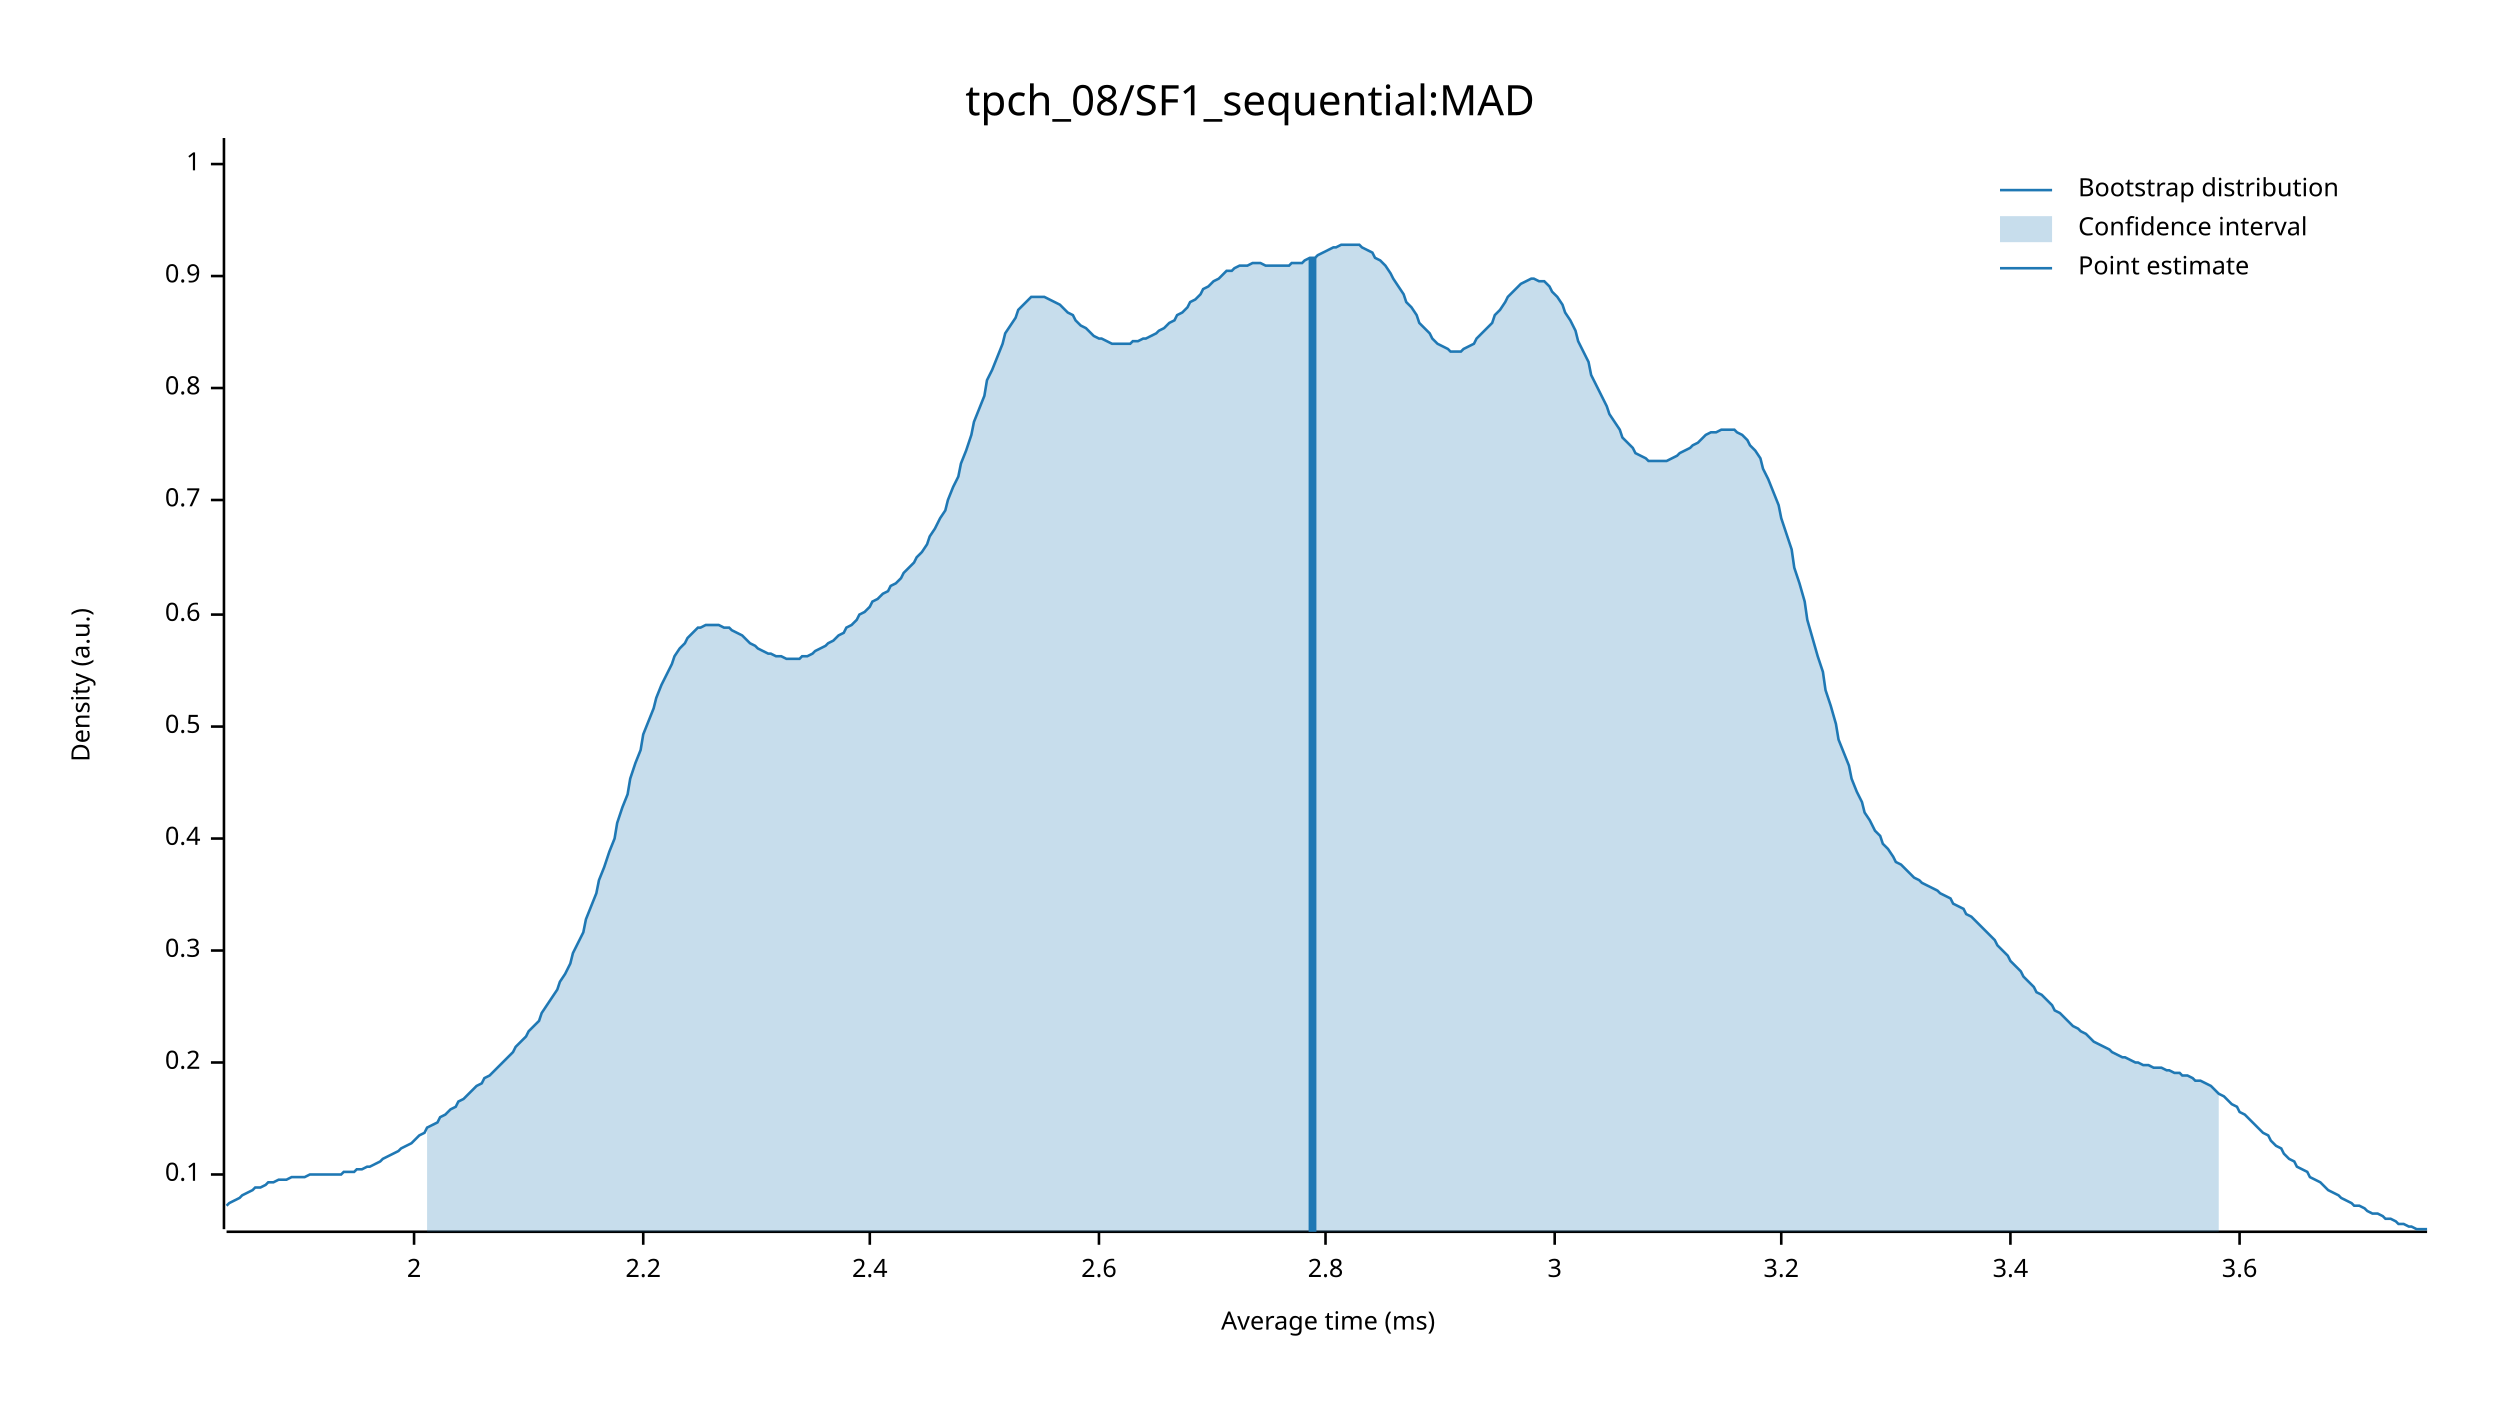
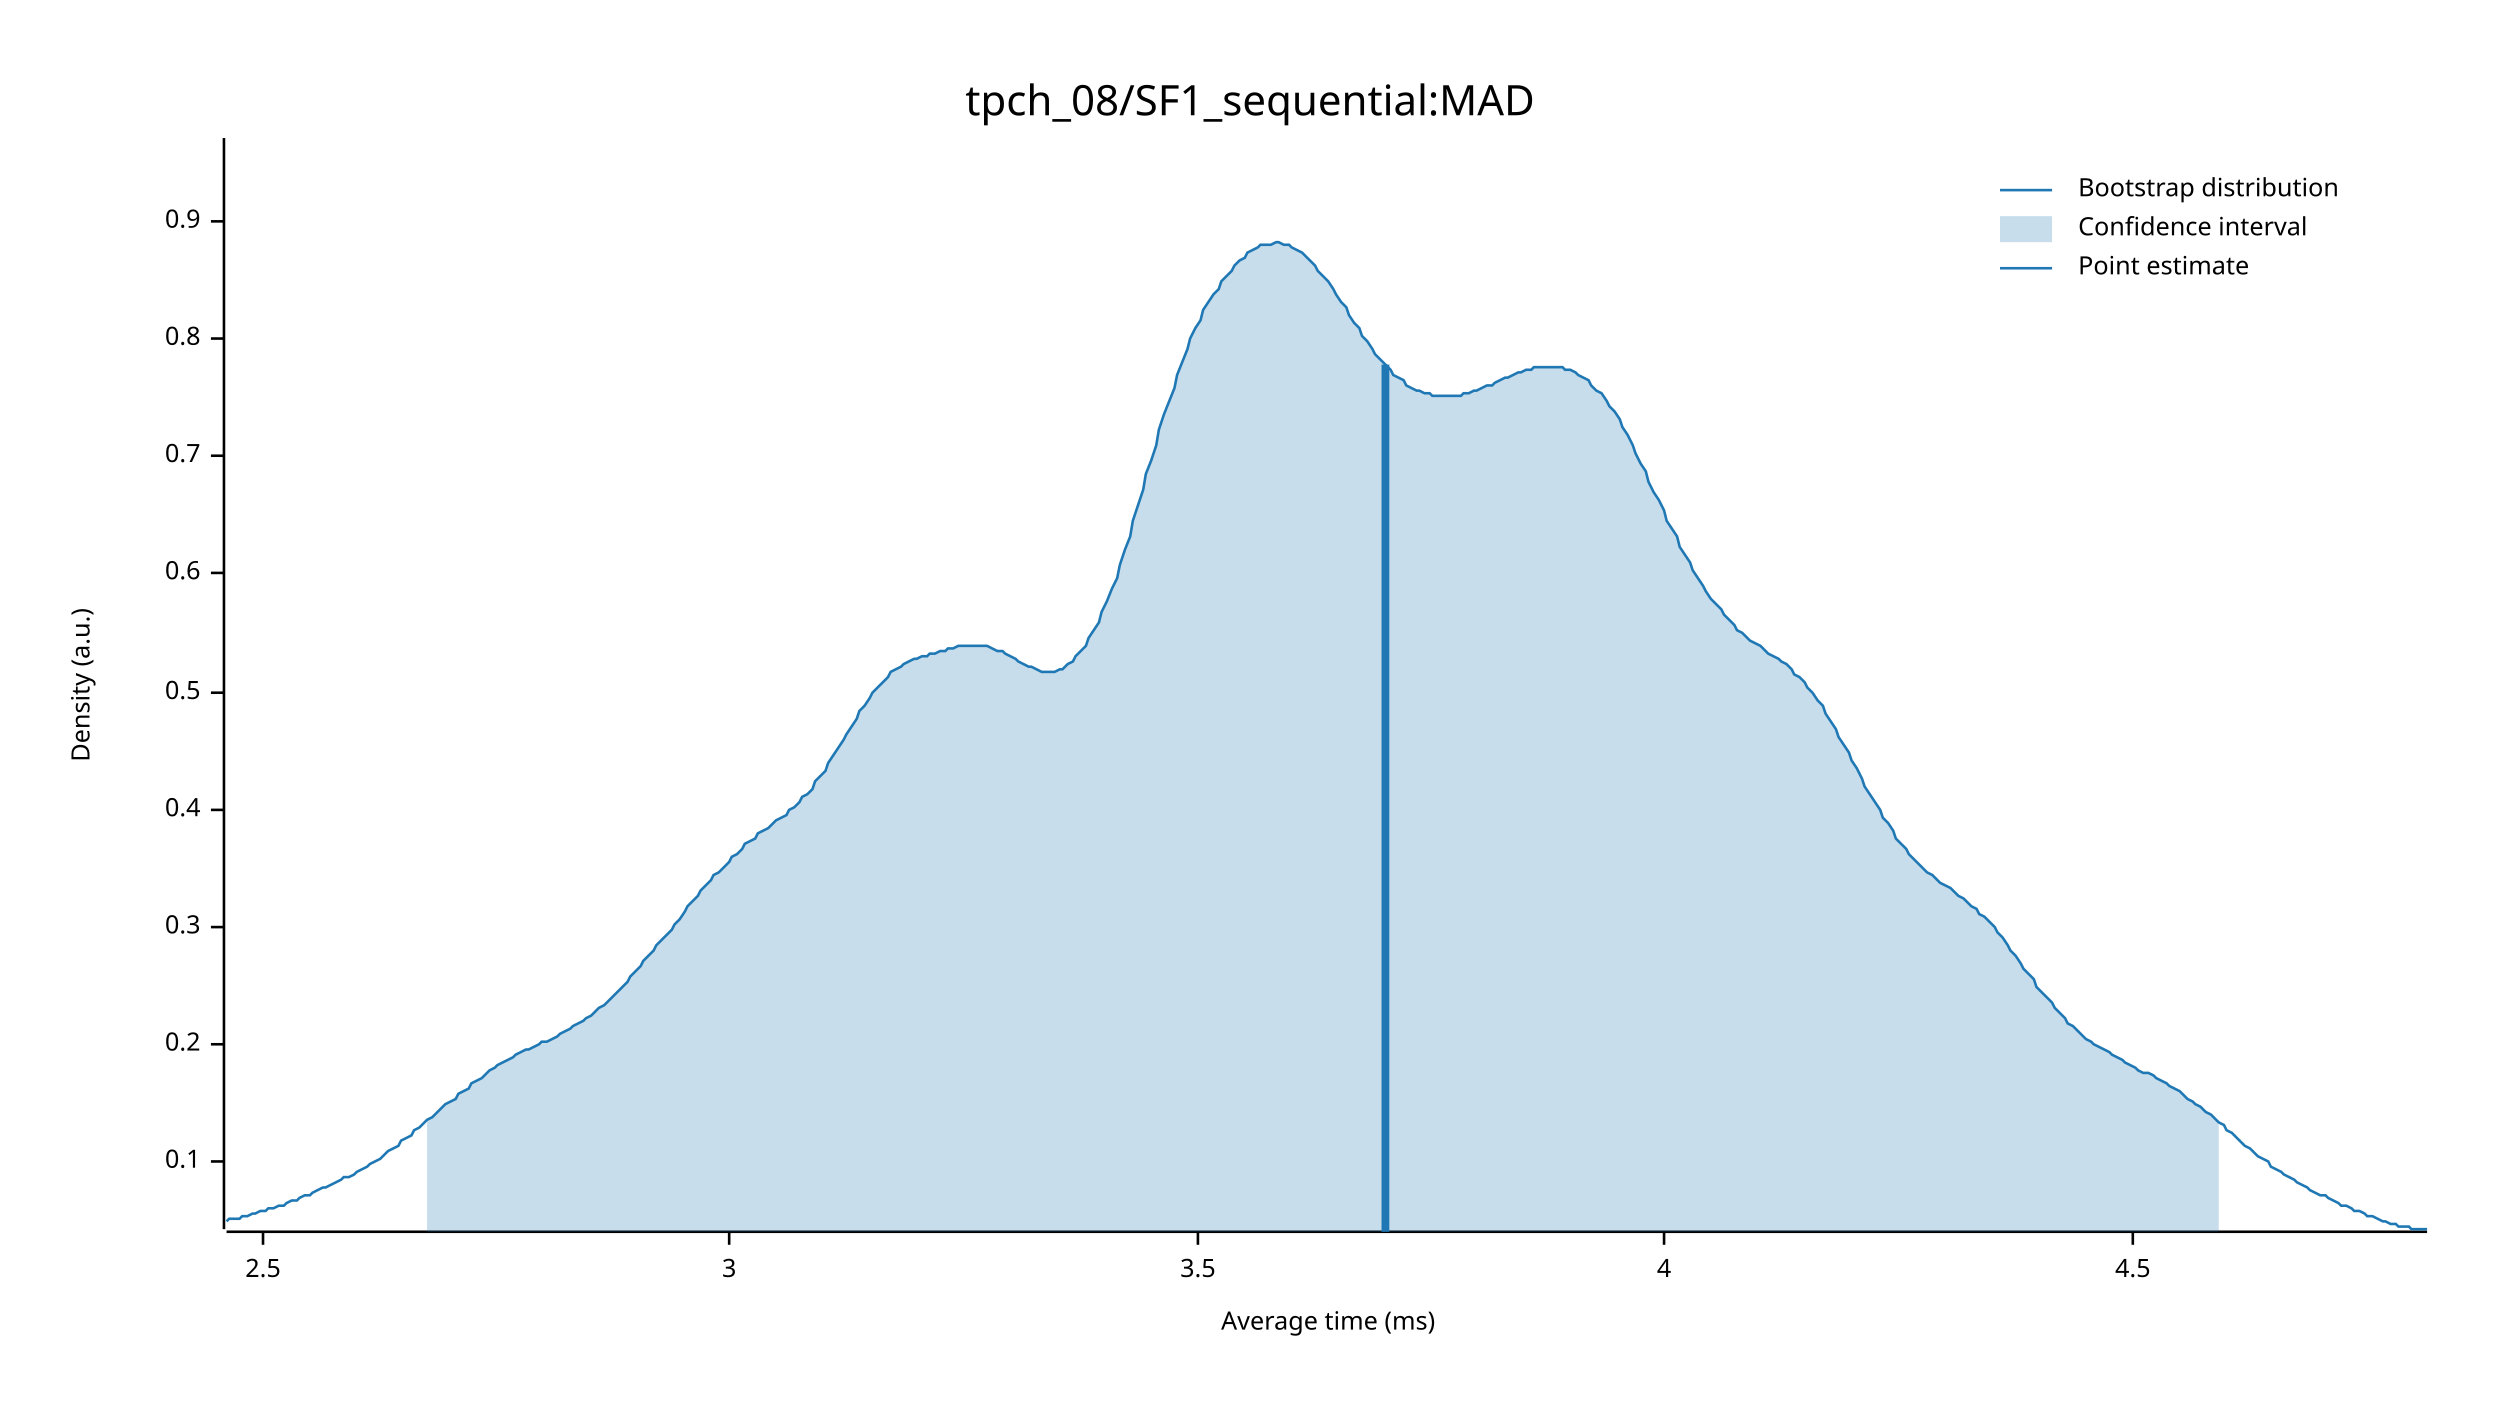
<svg xmlns="http://www.w3.org/2000/svg" width="960" height="540" viewBox="0 0 960 540">
  <text x="480" y="32" dy="0.76em" text-anchor="middle" font-family="sans-serif" font-size="16.129" opacity="1" fill="#000000">
tpch_08/SF1_sequential:MAD
</text>
  <text x="27" y="263" dy="0.76em" text-anchor="middle" font-family="sans-serif" font-size="9.677" opacity="1" fill="#000000" transform="rotate(270, 27, 263)">
Density (a.u.)
</text>
  <text x="510" y="513" dy="-0.5ex" text-anchor="middle" font-family="sans-serif" font-size="9.677" opacity="1" fill="#000000">
Average time (ms)
</text>
  <polyline fill="none" opacity="1" stroke="#000000" stroke-width="1" points="86,53 86,472 " />
-   <text x="77" y="451" dy="0.5ex" text-anchor="end" font-family="sans-serif" font-size="9.677" opacity="1" fill="#000000">
+   <text x="77" y="446" dy="0.5ex" text-anchor="end" font-family="sans-serif" font-size="9.677" opacity="1" fill="#000000">
0.1
</text>
-   <polyline fill="none" opacity="1" stroke="#000000" stroke-width="1" points="81,451 86,451 " />
-   <text x="77" y="408" dy="0.5ex" text-anchor="end" font-family="sans-serif" font-size="9.677" opacity="1" fill="#000000">
+   <polyline fill="none" opacity="1" stroke="#000000" stroke-width="1" points="81,446 86,446 " />
+   <text x="77" y="401" dy="0.5ex" text-anchor="end" font-family="sans-serif" font-size="9.677" opacity="1" fill="#000000">
0.2
</text>
-   <polyline fill="none" opacity="1" stroke="#000000" stroke-width="1" points="81,408 86,408 " />
-   <text x="77" y="365" dy="0.5ex" text-anchor="end" font-family="sans-serif" font-size="9.677" opacity="1" fill="#000000">
+   <polyline fill="none" opacity="1" stroke="#000000" stroke-width="1" points="81,401 86,401 " />
+   <text x="77" y="356" dy="0.5ex" text-anchor="end" font-family="sans-serif" font-size="9.677" opacity="1" fill="#000000">
0.3
</text>
-   <polyline fill="none" opacity="1" stroke="#000000" stroke-width="1" points="81,365 86,365 " />
-   <text x="77" y="322" dy="0.5ex" text-anchor="end" font-family="sans-serif" font-size="9.677" opacity="1" fill="#000000">
+   <polyline fill="none" opacity="1" stroke="#000000" stroke-width="1" points="81,356 86,356 " />
+   <text x="77" y="311" dy="0.5ex" text-anchor="end" font-family="sans-serif" font-size="9.677" opacity="1" fill="#000000">
0.4
</text>
-   <polyline fill="none" opacity="1" stroke="#000000" stroke-width="1" points="81,322 86,322 " />
-   <text x="77" y="279" dy="0.5ex" text-anchor="end" font-family="sans-serif" font-size="9.677" opacity="1" fill="#000000">
+   <polyline fill="none" opacity="1" stroke="#000000" stroke-width="1" points="81,311 86,311 " />
+   <text x="77" y="266" dy="0.5ex" text-anchor="end" font-family="sans-serif" font-size="9.677" opacity="1" fill="#000000">
0.5
</text>
-   <polyline fill="none" opacity="1" stroke="#000000" stroke-width="1" points="81,279 86,279 " />
-   <text x="77" y="236" dy="0.5ex" text-anchor="end" font-family="sans-serif" font-size="9.677" opacity="1" fill="#000000">
+   <polyline fill="none" opacity="1" stroke="#000000" stroke-width="1" points="81,266 86,266 " />
+   <text x="77" y="220" dy="0.5ex" text-anchor="end" font-family="sans-serif" font-size="9.677" opacity="1" fill="#000000">
0.6
</text>
-   <polyline fill="none" opacity="1" stroke="#000000" stroke-width="1" points="81,236 86,236 " />
-   <text x="77" y="192" dy="0.5ex" text-anchor="end" font-family="sans-serif" font-size="9.677" opacity="1" fill="#000000">
+   <polyline fill="none" opacity="1" stroke="#000000" stroke-width="1" points="81,220 86,220 " />
+   <text x="77" y="175" dy="0.5ex" text-anchor="end" font-family="sans-serif" font-size="9.677" opacity="1" fill="#000000">
0.7
</text>
-   <polyline fill="none" opacity="1" stroke="#000000" stroke-width="1" points="81,192 86,192 " />
-   <text x="77" y="149" dy="0.5ex" text-anchor="end" font-family="sans-serif" font-size="9.677" opacity="1" fill="#000000">
+   <polyline fill="none" opacity="1" stroke="#000000" stroke-width="1" points="81,175 86,175 " />
+   <text x="77" y="130" dy="0.5ex" text-anchor="end" font-family="sans-serif" font-size="9.677" opacity="1" fill="#000000">
0.8
</text>
-   <polyline fill="none" opacity="1" stroke="#000000" stroke-width="1" points="81,149 86,149 " />
-   <text x="77" y="106" dy="0.5ex" text-anchor="end" font-family="sans-serif" font-size="9.677" opacity="1" fill="#000000">
+   <polyline fill="none" opacity="1" stroke="#000000" stroke-width="1" points="81,130 86,130 " />
+   <text x="77" y="85" dy="0.5ex" text-anchor="end" font-family="sans-serif" font-size="9.677" opacity="1" fill="#000000">
0.9
</text>
-   <polyline fill="none" opacity="1" stroke="#000000" stroke-width="1" points="81,106 86,106 " />
-   <text x="77" y="63" dy="0.5ex" text-anchor="end" font-family="sans-serif" font-size="9.677" opacity="1" fill="#000000">
- 1
+   <polyline fill="none" opacity="1" stroke="#000000" stroke-width="1" points="81,85 86,85 " />
+   <polyline fill="none" opacity="1" stroke="#000000" stroke-width="1" points="87,473 932,473 " />
+   <text x="101" y="483" dy="0.76em" text-anchor="middle" font-family="sans-serif" font-size="9.677" opacity="1" fill="#000000">
+ 2.5
</text>
-   <polyline fill="none" opacity="1" stroke="#000000" stroke-width="1" points="81,63 86,63 " />
-   <polyline fill="none" opacity="1" stroke="#000000" stroke-width="1" points="87,473 932,473 " />
-   <text x="159" y="483" dy="0.76em" text-anchor="middle" font-family="sans-serif" font-size="9.677" opacity="1" fill="#000000">
- 2
- </text>
-   <polyline fill="none" opacity="1" stroke="#000000" stroke-width="1" points="159,473 159,478 " />
-   <text x="247" y="483" dy="0.76em" text-anchor="middle" font-family="sans-serif" font-size="9.677" opacity="1" fill="#000000">
- 2.2
- </text>
-   <polyline fill="none" opacity="1" stroke="#000000" stroke-width="1" points="247,473 247,478 " />
-   <text x="334" y="483" dy="0.76em" text-anchor="middle" font-family="sans-serif" font-size="9.677" opacity="1" fill="#000000">
- 2.4
- </text>
-   <polyline fill="none" opacity="1" stroke="#000000" stroke-width="1" points="334,473 334,478 " />
-   <text x="422" y="483" dy="0.76em" text-anchor="middle" font-family="sans-serif" font-size="9.677" opacity="1" fill="#000000">
- 2.6
- </text>
-   <polyline fill="none" opacity="1" stroke="#000000" stroke-width="1" points="422,473 422,478 " />
-   <text x="509" y="483" dy="0.76em" text-anchor="middle" font-family="sans-serif" font-size="9.677" opacity="1" fill="#000000">
- 2.8
- </text>
-   <polyline fill="none" opacity="1" stroke="#000000" stroke-width="1" points="509,473 509,478 " />
-   <text x="597" y="483" dy="0.76em" text-anchor="middle" font-family="sans-serif" font-size="9.677" opacity="1" fill="#000000">
+   <polyline fill="none" opacity="1" stroke="#000000" stroke-width="1" points="101,473 101,478 " />
+   <text x="280" y="483" dy="0.76em" text-anchor="middle" font-family="sans-serif" font-size="9.677" opacity="1" fill="#000000">
3
</text>
-   <polyline fill="none" opacity="1" stroke="#000000" stroke-width="1" points="597,473 597,478 " />
-   <text x="684" y="483" dy="0.76em" text-anchor="middle" font-family="sans-serif" font-size="9.677" opacity="1" fill="#000000">
- 3.2
+   <polyline fill="none" opacity="1" stroke="#000000" stroke-width="1" points="280,473 280,478 " />
+   <text x="460" y="483" dy="0.76em" text-anchor="middle" font-family="sans-serif" font-size="9.677" opacity="1" fill="#000000">
+ 3.5
</text>
-   <polyline fill="none" opacity="1" stroke="#000000" stroke-width="1" points="684,473 684,478 " />
-   <text x="772" y="483" dy="0.76em" text-anchor="middle" font-family="sans-serif" font-size="9.677" opacity="1" fill="#000000">
- 3.4
+   <polyline fill="none" opacity="1" stroke="#000000" stroke-width="1" points="460,473 460,478 " />
+   <text x="639" y="483" dy="0.76em" text-anchor="middle" font-family="sans-serif" font-size="9.677" opacity="1" fill="#000000">
+ 4
</text>
-   <polyline fill="none" opacity="1" stroke="#000000" stroke-width="1" points="772,473 772,478 " />
-   <text x="860" y="483" dy="0.76em" text-anchor="middle" font-family="sans-serif" font-size="9.677" opacity="1" fill="#000000">
- 3.6
+   <polyline fill="none" opacity="1" stroke="#000000" stroke-width="1" points="639,473 639,478 " />
+   <text x="819" y="483" dy="0.76em" text-anchor="middle" font-family="sans-serif" font-size="9.677" opacity="1" fill="#000000">
+ 4.5
</text>
-   <polyline fill="none" opacity="1" stroke="#000000" stroke-width="1" points="860,473 860,478 " />
-   <polyline fill="none" opacity="1" stroke="#1F78B4" stroke-width="1" points="87,463 88,462 90,461 92,460 93,459 95,458 97,457 98,456 100,456 102,455 103,454 105,454 107,453 109,453 110,453 112,452 114,452 115,452 117,452 119,451 120,451 122,451 124,451 125,451 127,451 129,451 131,451 132,450 134,450 136,450 137,449 139,449 141,448 142,448 144,447 146,446 147,445 149,444 151,443 153,442 154,441 156,440 158,439 159,438 161,436 163,435 164,433 166,432 168,431 169,429 171,428 173,426 175,425 176,423 178,422 180,420 181,419 183,417 185,416 186,414 188,413 190,411 191,410 193,408 195,406 197,404 198,402 200,400 202,398 203,396 205,394 207,392 208,389 210,386 212,383 214,380 215,377 217,374 219,370 220,366 222,362 224,358 225,353 227,348 229,343 230,338 232,333 234,327 236,322 237,316 239,310 241,305 242,299 244,293 246,288 247,282 249,277 251,272 252,268 254,263 256,259 258,255 259,252 261,249 263,247 264,245 266,243 268,241 269,241 271,240 273,240 274,240 276,240 278,241 280,241 281,242 283,243 285,244 286,245 288,247 290,248 291,249 293,250 295,251 296,251 298,252 300,252 302,253 303,253 305,253 307,253 308,252 310,252 312,251 313,250 315,249 317,248 318,247 320,246 322,244 324,243 325,241 327,240 329,238 330,236 332,235 334,233 335,231 337,230 339,228 341,227 342,225 344,224 346,222 347,220 349,218 351,216 352,214 354,212 356,209 357,206 359,203 361,199 363,196 364,192 366,187 368,183 369,178 371,173 373,167 374,162 376,157 378,152 379,146 381,142 383,137 385,132 386,128 388,125 390,122 391,119 393,117 395,115 396,114 398,114 400,114 401,114 403,115 405,116 407,117 408,118 410,120 412,121 413,123 415,125 417,126 418,127 420,129 422,130 423,130 425,131 427,132 429,132 430,132 432,132 434,132 435,131 437,131 439,130 440,130 442,129 444,128 445,127 447,126 449,124 451,123 452,121 454,120 456,118 457,116 459,115 461,113 462,111 464,110 466,108 468,107 469,106 471,104 473,104 474,103 476,102 478,102 479,102 481,101 483,101 484,101 486,102 488,102 490,102 491,102 493,102 495,102 496,101 498,101 500,101 501,100 503,99 505,99 506,98 508,97 510,96 512,95 513,95 515,94 517,94 518,94 520,94 522,94 523,95 525,96 527,97 528,99 530,100 532,102 534,105 535,107 537,110 539,113 540,116 542,118 544,121 545,124 547,126 549,128 550,130 552,132 554,133 556,134 557,135 559,135 561,135 562,134 564,133 566,132 567,130 569,128 571,126 573,124 574,121 576,119 578,116 579,114 581,112 583,110 584,109 586,108 588,107 589,107 591,108 593,108 595,110 596,112 598,114 600,117 601,120 603,123 605,127 606,131 608,135 610,139 611,144 613,148 615,152 617,156 618,159 620,162 622,165 623,168 625,170 627,172 628,174 630,175 632,176 633,177 635,177 637,177 639,177 640,177 642,176 644,175 645,174 647,173 649,172 650,171 652,170 654,168 655,167 657,166 659,166 661,165 662,165 664,165 666,165 667,166 669,167 671,169 672,171 674,173 676,176 677,180 679,184 681,189 683,194 684,199 686,205 688,211 689,218 691,224 693,231 694,238 696,245 698,252 700,258 701,265 703,271 705,278 706,284 708,289 710,294 711,299 713,304 715,308 716,312 718,315 720,319 722,321 723,324 725,326 727,329 728,331 730,332 732,334 733,335 735,337 737,338 738,339 740,340 742,341 744,342 745,343 747,344 749,345 750,347 752,348 754,349 755,351 757,352 759,354 760,355 762,357 764,359 766,361 767,363 769,365 771,367 772,369 774,371 776,373 777,375 779,377 781,379 782,381 784,382 786,384 788,386 789,388 791,389 793,391 794,392 796,394 798,395 799,396 801,397 803,399 804,400 806,401 808,402 810,403 811,404 813,405 815,406 816,406 818,407 820,408 821,408 823,409 825,409 827,410 828,410 830,410 832,411 833,411 835,412 837,412 838,413 840,413 842,414 843,415 845,415 847,416 849,417 850,418 852,420 854,421 855,422 857,424 859,425 860,427 862,428 864,430 865,431 867,433 869,435 871,436 872,438 874,440 876,441 877,443 879,445 881,446 882,448 884,449 886,450 887,452 889,453 891,454 893,456 894,457 896,458 898,459 899,460 901,461 903,462 904,463 906,463 908,464 909,465 911,466 913,466 915,467 916,468 918,468 920,469 921,470 923,470 925,471 926,471 928,472 930,472 932,472 " />
-   <polygon opacity="0.25" fill="#1F78B4" points="164,433 166,432 168,431 169,429 171,428 173,426 175,425 176,423 178,422 180,420 181,419 183,417 185,416 186,414 188,413 190,411 191,410 193,408 195,406 197,404 198,402 200,400 202,398 203,396 205,394 207,392 208,389 210,386 212,383 214,380 215,377 217,374 219,370 220,366 222,362 224,358 225,353 227,348 229,343 230,338 232,333 234,327 236,322 237,316 239,310 241,305 242,299 244,293 246,288 247,282 249,277 251,272 252,268 254,263 256,259 258,255 259,252 261,249 263,247 264,245 266,243 268,241 269,241 271,240 273,240 274,240 276,240 278,241 280,241 281,242 283,243 285,244 286,245 288,247 290,248 291,249 293,250 295,251 296,251 298,252 300,252 302,253 303,253 305,253 307,253 308,252 310,252 312,251 313,250 315,249 317,248 318,247 320,246 322,244 324,243 325,241 327,240 329,238 330,236 332,235 334,233 335,231 337,230 339,228 341,227 342,225 344,224 346,222 347,220 349,218 351,216 352,214 354,212 356,209 357,206 359,203 361,199 363,196 364,192 366,187 368,183 369,178 371,173 373,167 374,162 376,157 378,152 379,146 381,142 383,137 385,132 386,128 388,125 390,122 391,119 393,117 395,115 396,114 398,114 400,114 401,114 403,115 405,116 407,117 408,118 410,120 412,121 413,123 415,125 417,126 418,127 420,129 422,130 423,130 425,131 427,132 429,132 430,132 432,132 434,132 435,131 437,131 439,130 440,130 442,129 444,128 445,127 447,126 449,124 451,123 452,121 454,120 456,118 457,116 459,115 461,113 462,111 464,110 466,108 468,107 469,106 471,104 473,104 474,103 476,102 478,102 479,102 481,101 483,101 484,101 486,102 488,102 490,102 491,102 493,102 495,102 496,101 498,101 500,101 501,100 503,99 505,99 506,98 508,97 510,96 512,95 513,95 515,94 517,94 518,94 520,94 522,94 523,95 525,96 527,97 528,99 530,100 532,102 534,105 535,107 537,110 539,113 540,116 542,118 544,121 545,124 547,126 549,128 550,130 552,132 554,133 556,134 557,135 559,135 561,135 562,134 564,133 566,132 567,130 569,128 571,126 573,124 574,121 576,119 578,116 579,114 581,112 583,110 584,109 586,108 588,107 589,107 591,108 593,108 595,110 596,112 598,114 600,117 601,120 603,123 605,127 606,131 608,135 610,139 611,144 613,148 615,152 617,156 618,159 620,162 622,165 623,168 625,170 627,172 628,174 630,175 632,176 633,177 635,177 637,177 639,177 640,177 642,176 644,175 645,174 647,173 649,172 650,171 652,170 654,168 655,167 657,166 659,166 661,165 662,165 664,165 666,165 667,166 669,167 671,169 672,171 674,173 676,176 677,180 679,184 681,189 683,194 684,199 686,205 688,211 689,218 691,224 693,231 694,238 696,245 698,252 700,258 701,265 703,271 705,278 706,284 708,289 710,294 711,299 713,304 715,308 716,312 718,315 720,319 722,321 723,324 725,326 727,329 728,331 730,332 732,334 733,335 735,337 737,338 738,339 740,340 742,341 744,342 745,343 747,344 749,345 750,347 752,348 754,349 755,351 757,352 759,354 760,355 762,357 764,359 766,361 767,363 769,365 771,367 772,369 774,371 776,373 777,375 779,377 781,379 782,381 784,382 786,384 788,386 789,388 791,389 793,391 794,392 796,394 798,395 799,396 801,397 803,399 804,400 806,401 808,402 810,403 811,404 813,405 815,406 816,406 818,407 820,408 821,408 823,409 825,409 827,410 828,410 830,410 832,411 833,411 835,412 837,412 838,413 840,413 842,414 843,415 845,415 847,416 849,417 850,418 852,420 852,473 164,473 " />
-   <polyline fill="none" opacity="1" stroke="#1F78B4" stroke-width="3" points="504,473 504,99 " />
+   <polyline fill="none" opacity="1" stroke="#000000" stroke-width="1" points="819,473 819,478 " />
+   <polyline fill="none" opacity="1" stroke="#1F78B4" stroke-width="1" points="87,469 88,468 90,468 92,468 93,467 95,467 97,466 98,466 100,465 102,465 103,464 105,464 107,463 109,463 110,462 112,461 114,461 115,460 117,459 119,459 120,458 122,457 124,456 125,456 127,455 129,454 131,453 132,452 134,452 136,451 137,450 139,449 141,448 142,447 144,446 146,445 147,444 149,442 151,441 153,440 154,438 156,437 158,436 159,434 161,433 163,431 164,430 166,429 168,427 169,426 171,424 173,423 175,422 176,420 178,419 180,418 181,416 183,415 185,414 186,413 188,411 190,410 191,409 193,408 195,407 197,406 198,405 200,404 202,403 203,403 205,402 207,401 208,400 210,400 212,399 214,398 215,397 217,396 219,395 220,394 222,393 224,392 225,391 227,390 229,388 230,387 232,386 234,384 236,382 237,381 239,379 241,377 242,375 244,373 246,371 247,369 249,367 251,365 252,363 254,361 256,359 258,357 259,355 261,353 263,350 264,348 266,346 268,344 269,342 271,340 273,338 274,336 276,335 278,333 280,331 281,329 283,328 285,326 286,324 288,323 290,322 291,320 293,319 295,318 296,317 298,315 300,314 302,313 303,311 305,310 307,308 308,306 310,305 312,303 313,300 315,298 317,296 318,293 320,290 322,287 324,284 325,282 327,279 329,276 330,273 332,271 334,268 335,266 337,264 339,262 341,260 342,258 344,257 346,256 347,255 349,254 351,253 352,253 354,252 356,252 357,251 359,251 361,250 363,250 364,249 366,249 368,248 369,248 371,248 373,248 374,248 376,248 378,248 379,248 381,249 383,250 385,250 386,251 388,252 390,253 391,254 393,255 395,256 396,256 398,257 400,258 401,258 403,258 405,258 407,257 408,257 410,255 412,254 413,252 415,250 417,248 418,245 420,242 422,239 423,235 425,231 427,226 429,222 430,217 432,211 434,206 435,200 437,194 439,188 440,182 442,177 444,171 445,165 447,159 449,154 451,149 452,144 454,139 456,134 457,130 459,126 461,123 462,119 464,116 466,113 468,111 469,108 471,106 473,104 474,102 476,100 478,99 479,97 481,96 483,95 484,94 486,94 488,94 490,93 491,93 493,94 495,94 496,95 498,96 500,97 501,98 503,100 505,102 506,104 508,106 510,108 512,111 513,113 515,116 517,118 518,121 520,124 522,126 523,129 525,131 527,134 528,136 530,138 532,140 534,142 535,144 537,145 539,146 540,148 542,149 544,150 545,150 547,151 549,151 550,152 552,152 554,152 556,152 557,152 559,152 561,152 562,151 564,151 566,150 567,150 569,149 571,148 573,148 574,147 576,146 578,145 579,145 581,144 583,143 584,143 586,142 588,142 589,141 591,141 593,141 595,141 596,141 598,141 600,141 601,142 603,142 605,143 606,144 608,145 610,146 611,148 613,150 615,151 617,154 618,156 620,158 622,161 623,164 625,167 627,171 628,174 630,178 632,181 633,185 635,189 637,192 639,196 640,200 642,203 644,206 645,210 647,213 649,216 650,219 652,222 654,225 655,227 657,230 659,232 661,234 662,236 664,238 666,240 667,242 669,243 671,245 672,246 674,247 676,248 677,249 679,251 681,252 683,253 684,254 686,255 688,257 689,259 691,260 693,262 694,264 696,266 698,269 700,271 701,274 703,277 705,280 706,283 708,286 710,289 711,292 713,295 715,299 716,302 718,305 720,308 722,311 723,314 725,316 727,319 728,322 730,324 732,326 733,328 735,330 737,332 738,333 740,335 742,336 744,338 745,339 747,340 749,341 750,342 752,344 754,345 755,346 757,348 759,349 760,351 762,352 764,354 766,356 767,358 769,360 771,363 772,365 774,367 776,370 777,372 779,374 781,376 782,379 784,381 786,383 788,385 789,387 791,389 793,391 794,393 796,394 798,396 799,397 801,399 803,400 804,401 806,402 808,403 810,404 811,405 813,406 815,407 816,408 818,409 820,410 821,411 823,412 825,412 827,413 828,414 830,415 832,416 833,417 835,418 837,419 838,420 840,422 842,423 843,424 845,425 847,427 849,428 850,429 852,431 854,432 855,434 857,435 859,437 860,438 862,440 864,441 865,442 867,444 869,445 871,446 872,448 874,449 876,450 877,451 879,452 881,453 882,454 884,455 886,456 887,457 889,458 891,459 893,459 894,460 896,461 898,462 899,463 901,463 903,464 904,465 906,465 908,466 909,467 911,467 913,468 915,469 916,469 918,470 920,470 921,471 923,471 925,471 926,472 928,472 930,472 932,472 " />
+   <polygon opacity="0.25" fill="#1F78B4" points="164,430 166,429 168,427 169,426 171,424 173,423 175,422 176,420 178,419 180,418 181,416 183,415 185,414 186,413 188,411 190,410 191,409 193,408 195,407 197,406 198,405 200,404 202,403 203,403 205,402 207,401 208,400 210,400 212,399 214,398 215,397 217,396 219,395 220,394 222,393 224,392 225,391 227,390 229,388 230,387 232,386 234,384 236,382 237,381 239,379 241,377 242,375 244,373 246,371 247,369 249,367 251,365 252,363 254,361 256,359 258,357 259,355 261,353 263,350 264,348 266,346 268,344 269,342 271,340 273,338 274,336 276,335 278,333 280,331 281,329 283,328 285,326 286,324 288,323 290,322 291,320 293,319 295,318 296,317 298,315 300,314 302,313 303,311 305,310 307,308 308,306 310,305 312,303 313,300 315,298 317,296 318,293 320,290 322,287 324,284 325,282 327,279 329,276 330,273 332,271 334,268 335,266 337,264 339,262 341,260 342,258 344,257 346,256 347,255 349,254 351,253 352,253 354,252 356,252 357,251 359,251 361,250 363,250 364,249 366,249 368,248 369,248 371,248 373,248 374,248 376,248 378,248 379,248 381,249 383,250 385,250 386,251 388,252 390,253 391,254 393,255 395,256 396,256 398,257 400,258 401,258 403,258 405,258 407,257 408,257 410,255 412,254 413,252 415,250 417,248 418,245 420,242 422,239 423,235 425,231 427,226 429,222 430,217 432,211 434,206 435,200 437,194 439,188 440,182 442,177 444,171 445,165 447,159 449,154 451,149 452,144 454,139 456,134 457,130 459,126 461,123 462,119 464,116 466,113 468,111 469,108 471,106 473,104 474,102 476,100 478,99 479,97 481,96 483,95 484,94 486,94 488,94 490,93 491,93 493,94 495,94 496,95 498,96 500,97 501,98 503,100 505,102 506,104 508,106 510,108 512,111 513,113 515,116 517,118 518,121 520,124 522,126 523,129 525,131 527,134 528,136 530,138 532,140 534,142 535,144 537,145 539,146 540,148 542,149 544,150 545,150 547,151 549,151 550,152 552,152 554,152 556,152 557,152 559,152 561,152 562,151 564,151 566,150 567,150 569,149 571,148 573,148 574,147 576,146 578,145 579,145 581,144 583,143 584,143 586,142 588,142 589,141 591,141 593,141 595,141 596,141 598,141 600,141 601,142 603,142 605,143 606,144 608,145 610,146 611,148 613,150 615,151 617,154 618,156 620,158 622,161 623,164 625,167 627,171 628,174 630,178 632,181 633,185 635,189 637,192 639,196 640,200 642,203 644,206 645,210 647,213 649,216 650,219 652,222 654,225 655,227 657,230 659,232 661,234 662,236 664,238 666,240 667,242 669,243 671,245 672,246 674,247 676,248 677,249 679,251 681,252 683,253 684,254 686,255 688,257 689,259 691,260 693,262 694,264 696,266 698,269 700,271 701,274 703,277 705,280 706,283 708,286 710,289 711,292 713,295 715,299 716,302 718,305 720,308 722,311 723,314 725,316 727,319 728,322 730,324 732,326 733,328 735,330 737,332 738,333 740,335 742,336 744,338 745,339 747,340 749,341 750,342 752,344 754,345 755,346 757,348 759,349 760,351 762,352 764,354 766,356 767,358 769,360 771,363 772,365 774,367 776,370 777,372 779,374 781,376 782,379 784,381 786,383 788,385 789,387 791,389 793,391 794,393 796,394 798,396 799,397 801,399 803,400 804,401 806,402 808,403 810,404 811,405 813,406 815,407 816,408 818,409 820,410 821,411 823,412 825,412 827,413 828,414 830,415 832,416 833,417 835,418 837,419 838,420 840,422 842,423 843,424 845,425 847,427 849,428 850,429 852,431 852,473 164,473 " />
+   <polyline fill="none" opacity="1" stroke="#1F78B4" stroke-width="3" points="532,473 532,140 " />
  <text x="798" y="68" dy="0.76em" text-anchor="start" font-family="sans-serif" font-size="9.677" opacity="1" fill="#000000">
Bootstrap distribution
</text>
  <text x="798" y="83" dy="0.76em" text-anchor="start" font-family="sans-serif" font-size="9.677" opacity="1" fill="#000000">
Confidence interval
</text>
  <text x="798" y="98" dy="0.76em" text-anchor="start" font-family="sans-serif" font-size="9.677" opacity="1" fill="#000000">
Point estimate
</text>
  <polyline fill="none" opacity="1" stroke="#1F78B4" stroke-width="1" points="768,73 788,73 " />
  <rect x="768" y="83" width="20" height="10" opacity="0.25" fill="#1F78B4" stroke="none" />
  <polyline fill="none" opacity="1" stroke="#1F78B4" stroke-width="1" points="768,103 788,103 " />
</svg>
